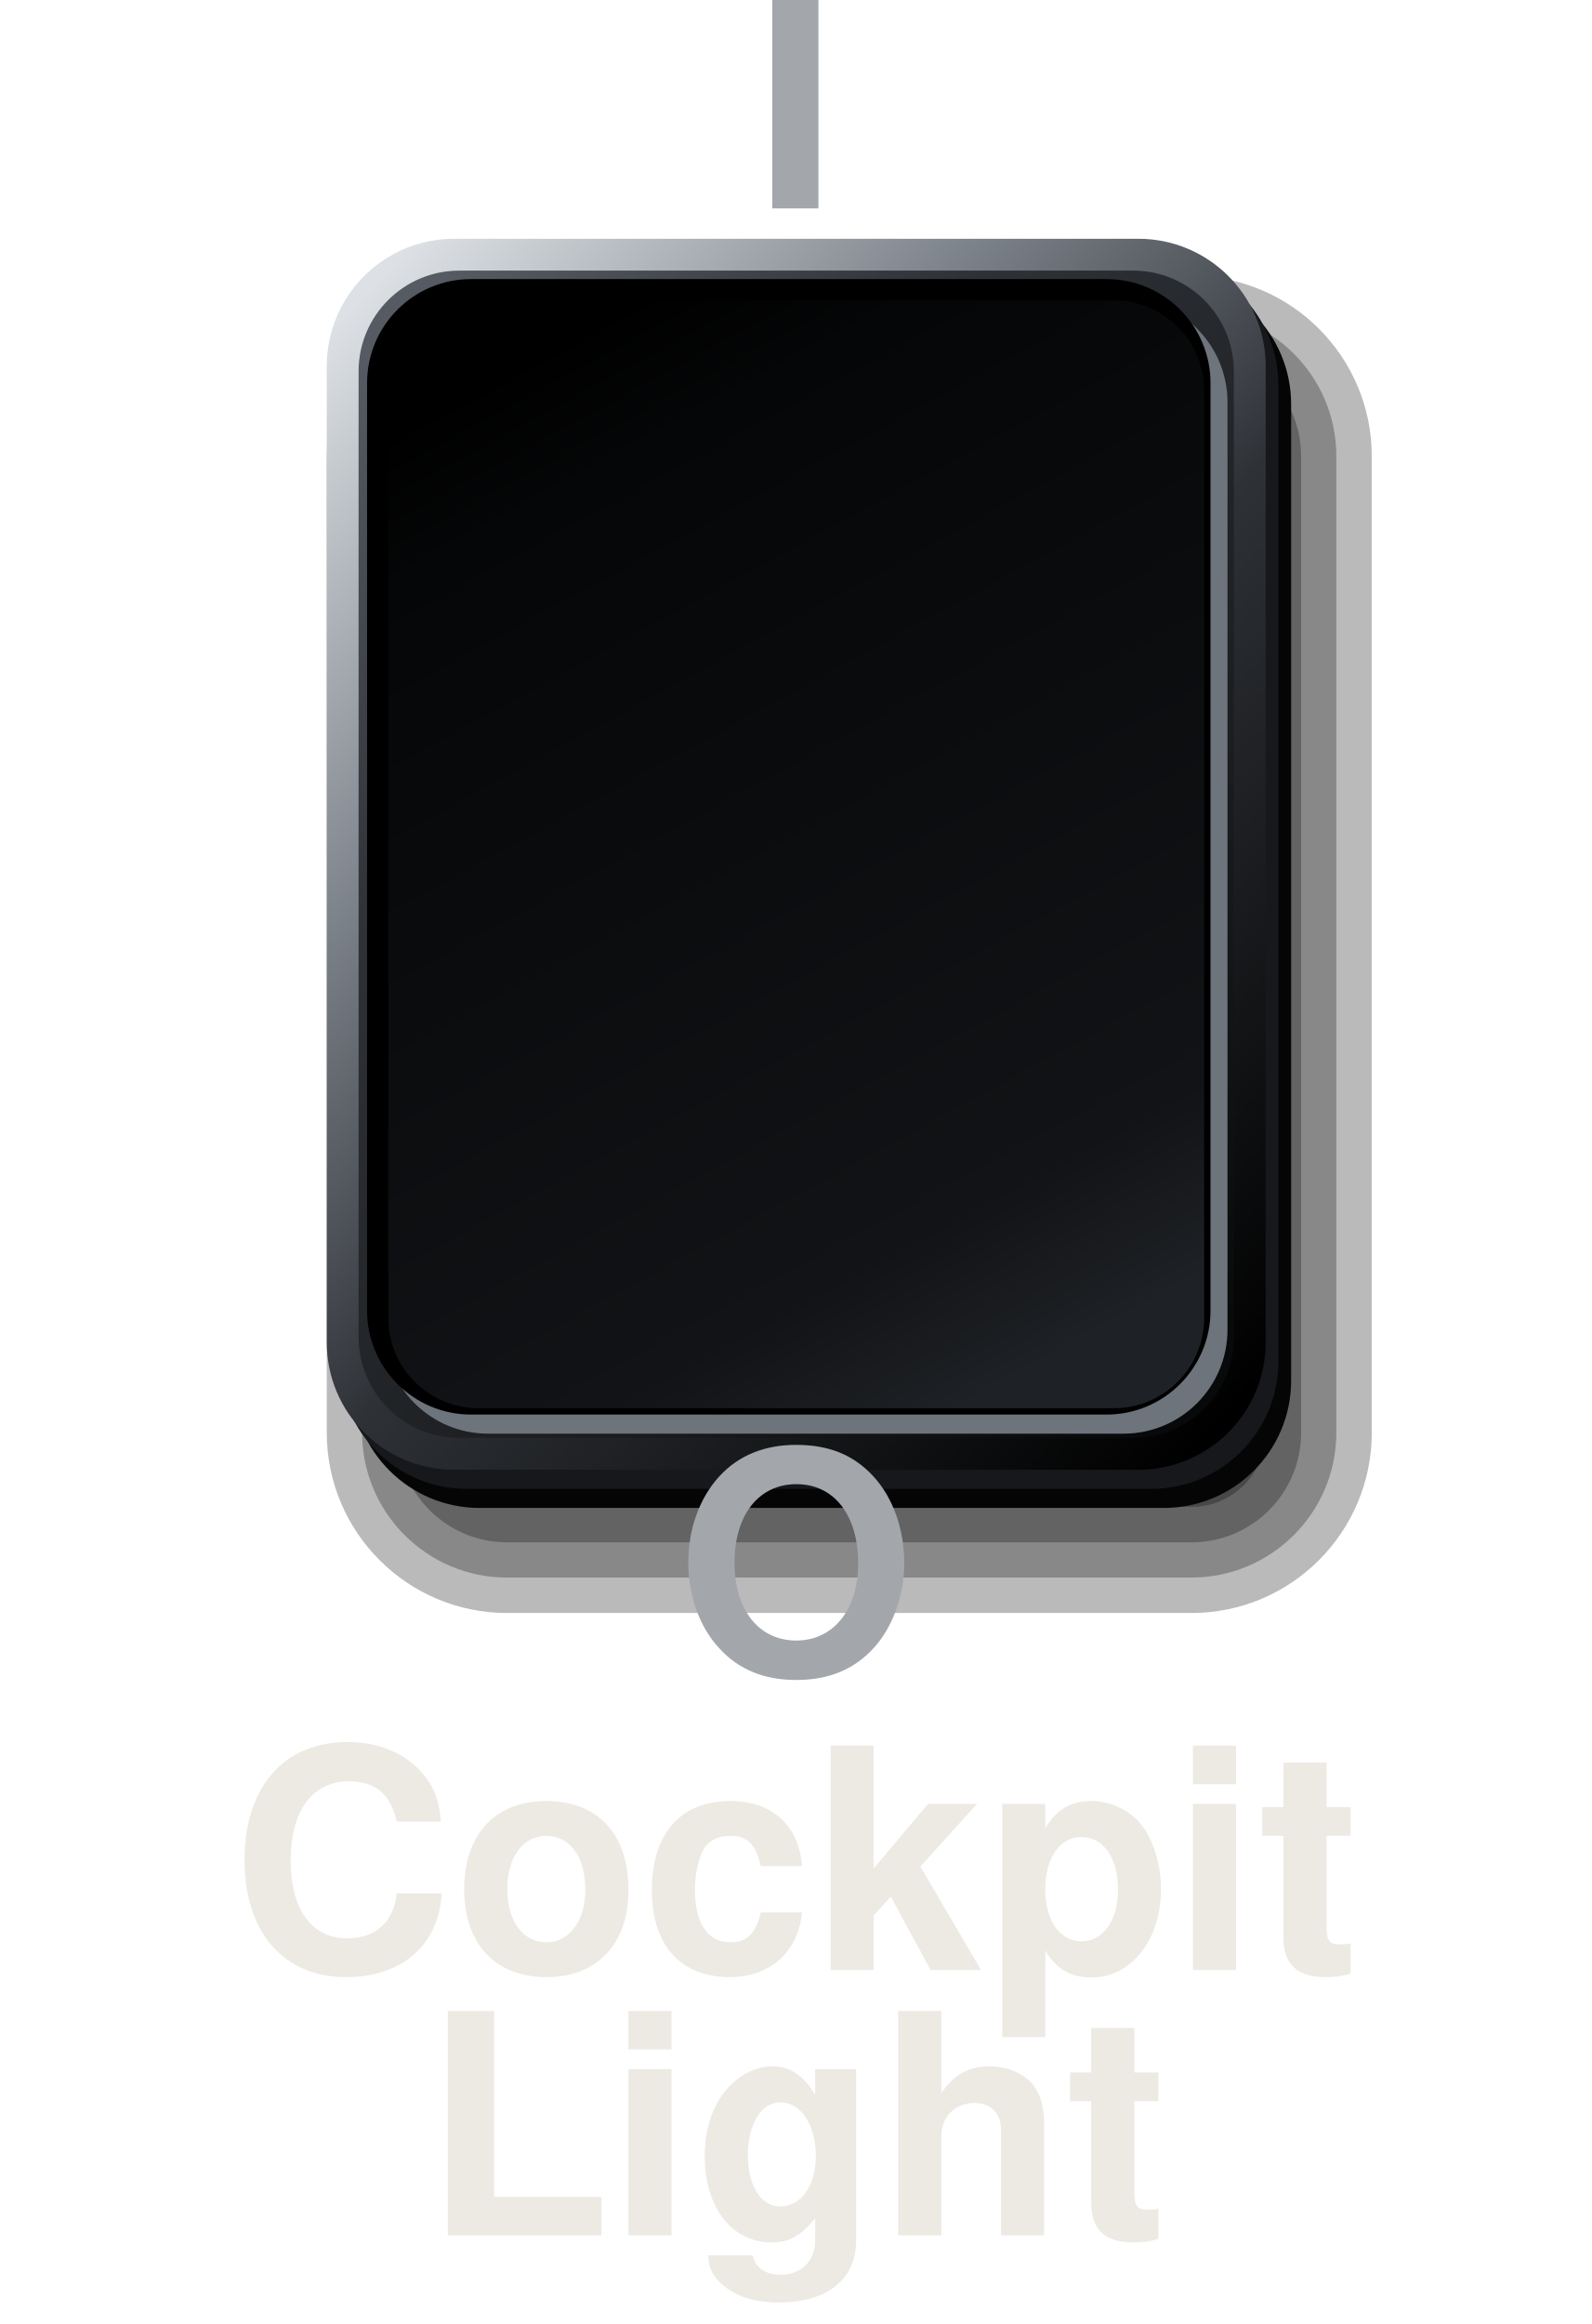
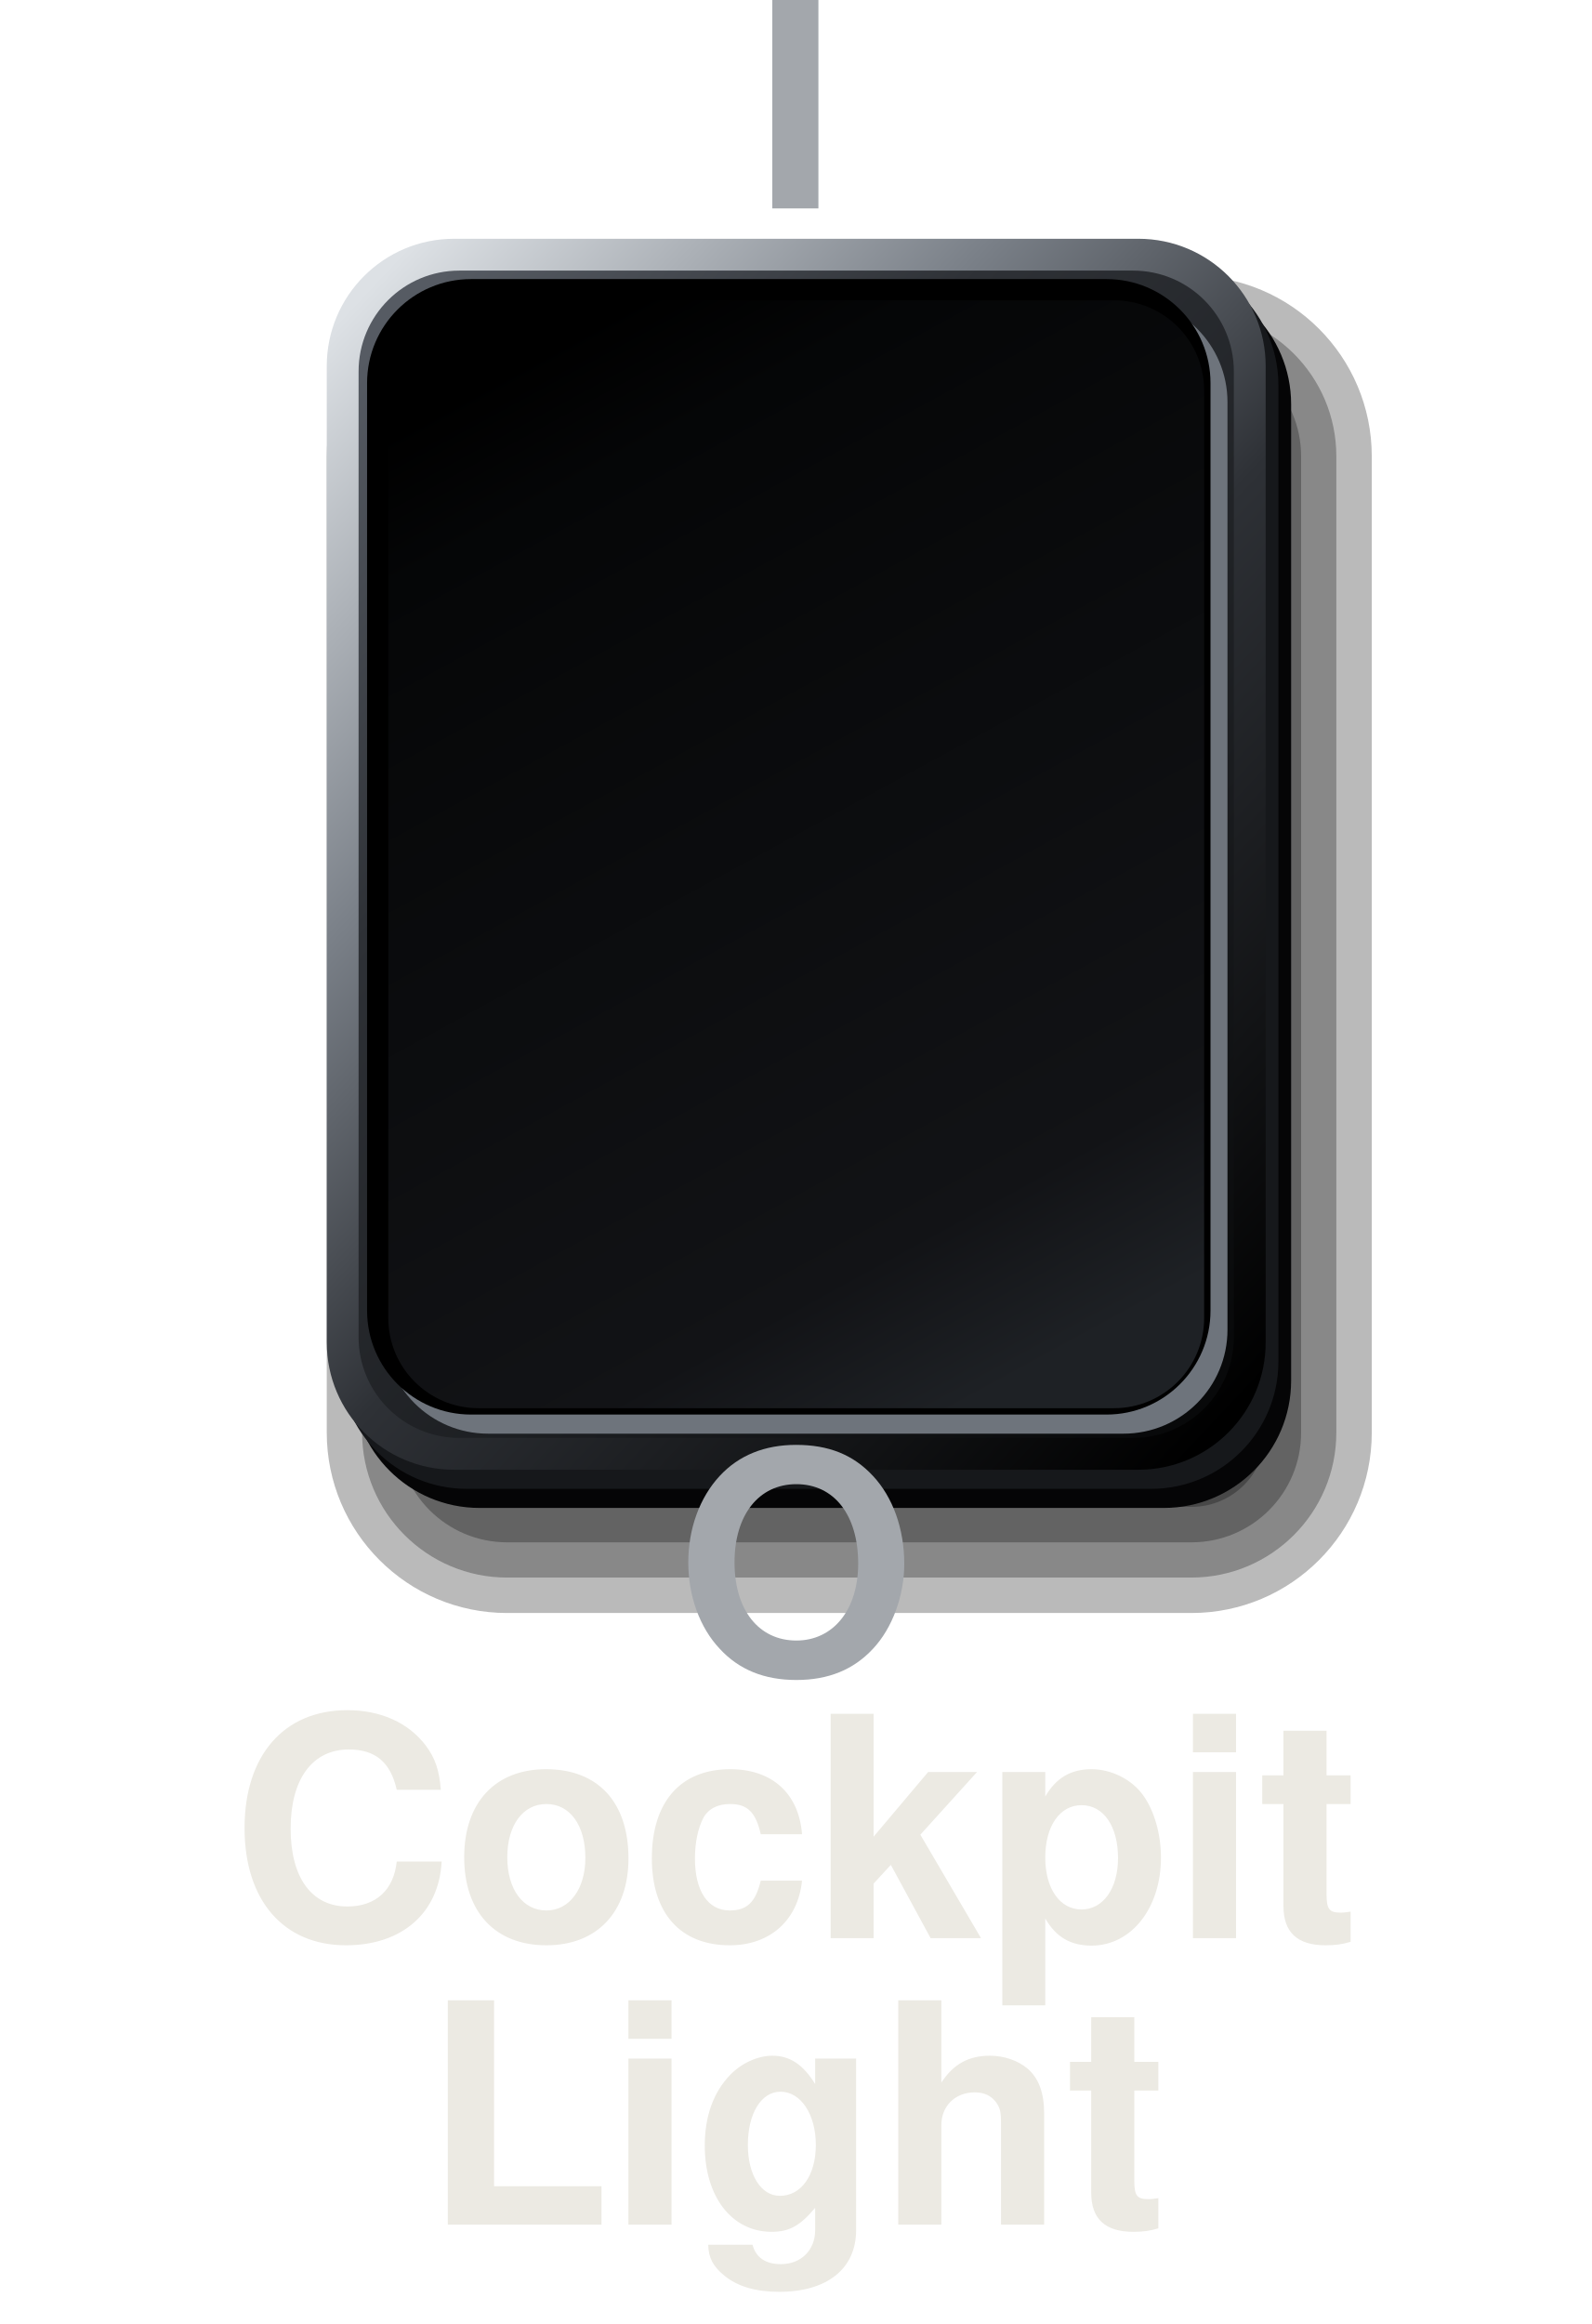
<svg xmlns="http://www.w3.org/2000/svg" viewBox="0 0 150 219" width="150" height="219">
  <defs>
    <linearGradient id="a" x1="0.1" y1="0" x2="0.9" y2="1">
      <stop offset="0" stop-color="#565B63" />
      <stop offset="0.3" stop-color="#2E3136" />
      <stop offset="0.7" stop-color="#1A1C1F" />
      <stop offset="1" stop-color="#08090A" />
    </linearGradient>
    <linearGradient id="b" x1="0.1" y1="0" x2="0.9" y2="1">
      <stop offset="0" stop-color="#DDE1E5" />
      <stop offset="0.3" stop-color="#7A8088" />
      <stop offset="0.55" stop-color="#2E3136" />
      <stop offset="1" stop-color="#000" />
    </linearGradient>
    <linearGradient id="c" x1="0.3" y1="0" x2="0.7" y2="1">
      <stop offset="0" stop-color="#000" />
      <stop offset="0.12" stop-color="#050607" />
      <stop offset="0.85" stop-color="#121316" />
      <stop offset="1" stop-color="#1E2125" />
    </linearGradient>
  </defs>
  <rect x="30.8" y="26" width="98.5" height="126" rx="17" fill="#000" fill-opacity="0.27" />
  <rect x="34.13" y="29.33" width="91.83" height="119.33" rx="13.67" fill="#000" fill-opacity="0.27" />
  <rect x="37.47" y="32.67" width="85.17" height="112.67" rx="10.33" fill="#000" fill-opacity="0.27" />
  <rect x="40.8" y="36" width="78.5" height="106" rx="7" fill="#000" fill-opacity="0.27" />
  <rect x="33.2" y="26.1" width="88.5" height="116" rx="12" fill="#050506" />
  <rect x="32" y="24.3" width="88.5" height="116" rx="12" fill="#16181B" />
  <rect x="30.8" y="22.5" width="88.5" height="116" rx="12" fill="url(#b)" />
  <rect x="33.8" y="25.5" width="82.5" height="110" rx="9.5" fill="url(#a)" />
  <rect x="36.2" y="28.1" width="79.5" height="107" rx="9.8" fill="#6E747C" />
  <rect x="34.6" y="26.3" width="79.5" height="107" rx="9.8" fill="#000" />
  <rect x="36.6" y="28.3" width="76.9" height="104.4" rx="8.5" fill="url(#c)" />
  <text x="75" y="13" font-size="29" font-family="Helvetica, Arial, sans-serif" font-weight="bold" fill="#A3A7AC" text-anchor="middle" dominant-baseline="central">I</text>
  <text x="75" y="151" font-size="29" font-family="Helvetica, Arial, sans-serif" font-weight="bold" fill="#A3A7AC" text-anchor="middle" dominant-baseline="central">O</text>
-   <text x="75" y="179" font-size="29" font-family="Helvetica, Arial, sans-serif" font-weight="bold" fill="#ECEAE3" text-anchor="middle" dominant-baseline="central">Cockpit</text>
-   <text x="75" y="204" font-size="29" font-family="Helvetica, Arial, sans-serif" font-weight="bold" fill="#ECEAE3" text-anchor="middle" dominant-baseline="central">Light</text>
+   <text x="75" y="176" font-size="29" font-family="Helvetica, Arial, sans-serif" font-weight="bold" fill="#ECEAE3" text-anchor="middle" dominant-baseline="central">Cockpit</text>
+   <text x="75" y="203" font-size="29" font-family="Helvetica, Arial, sans-serif" font-weight="bold" fill="#ECEAE3" text-anchor="middle" dominant-baseline="central">Light</text>
</svg>
